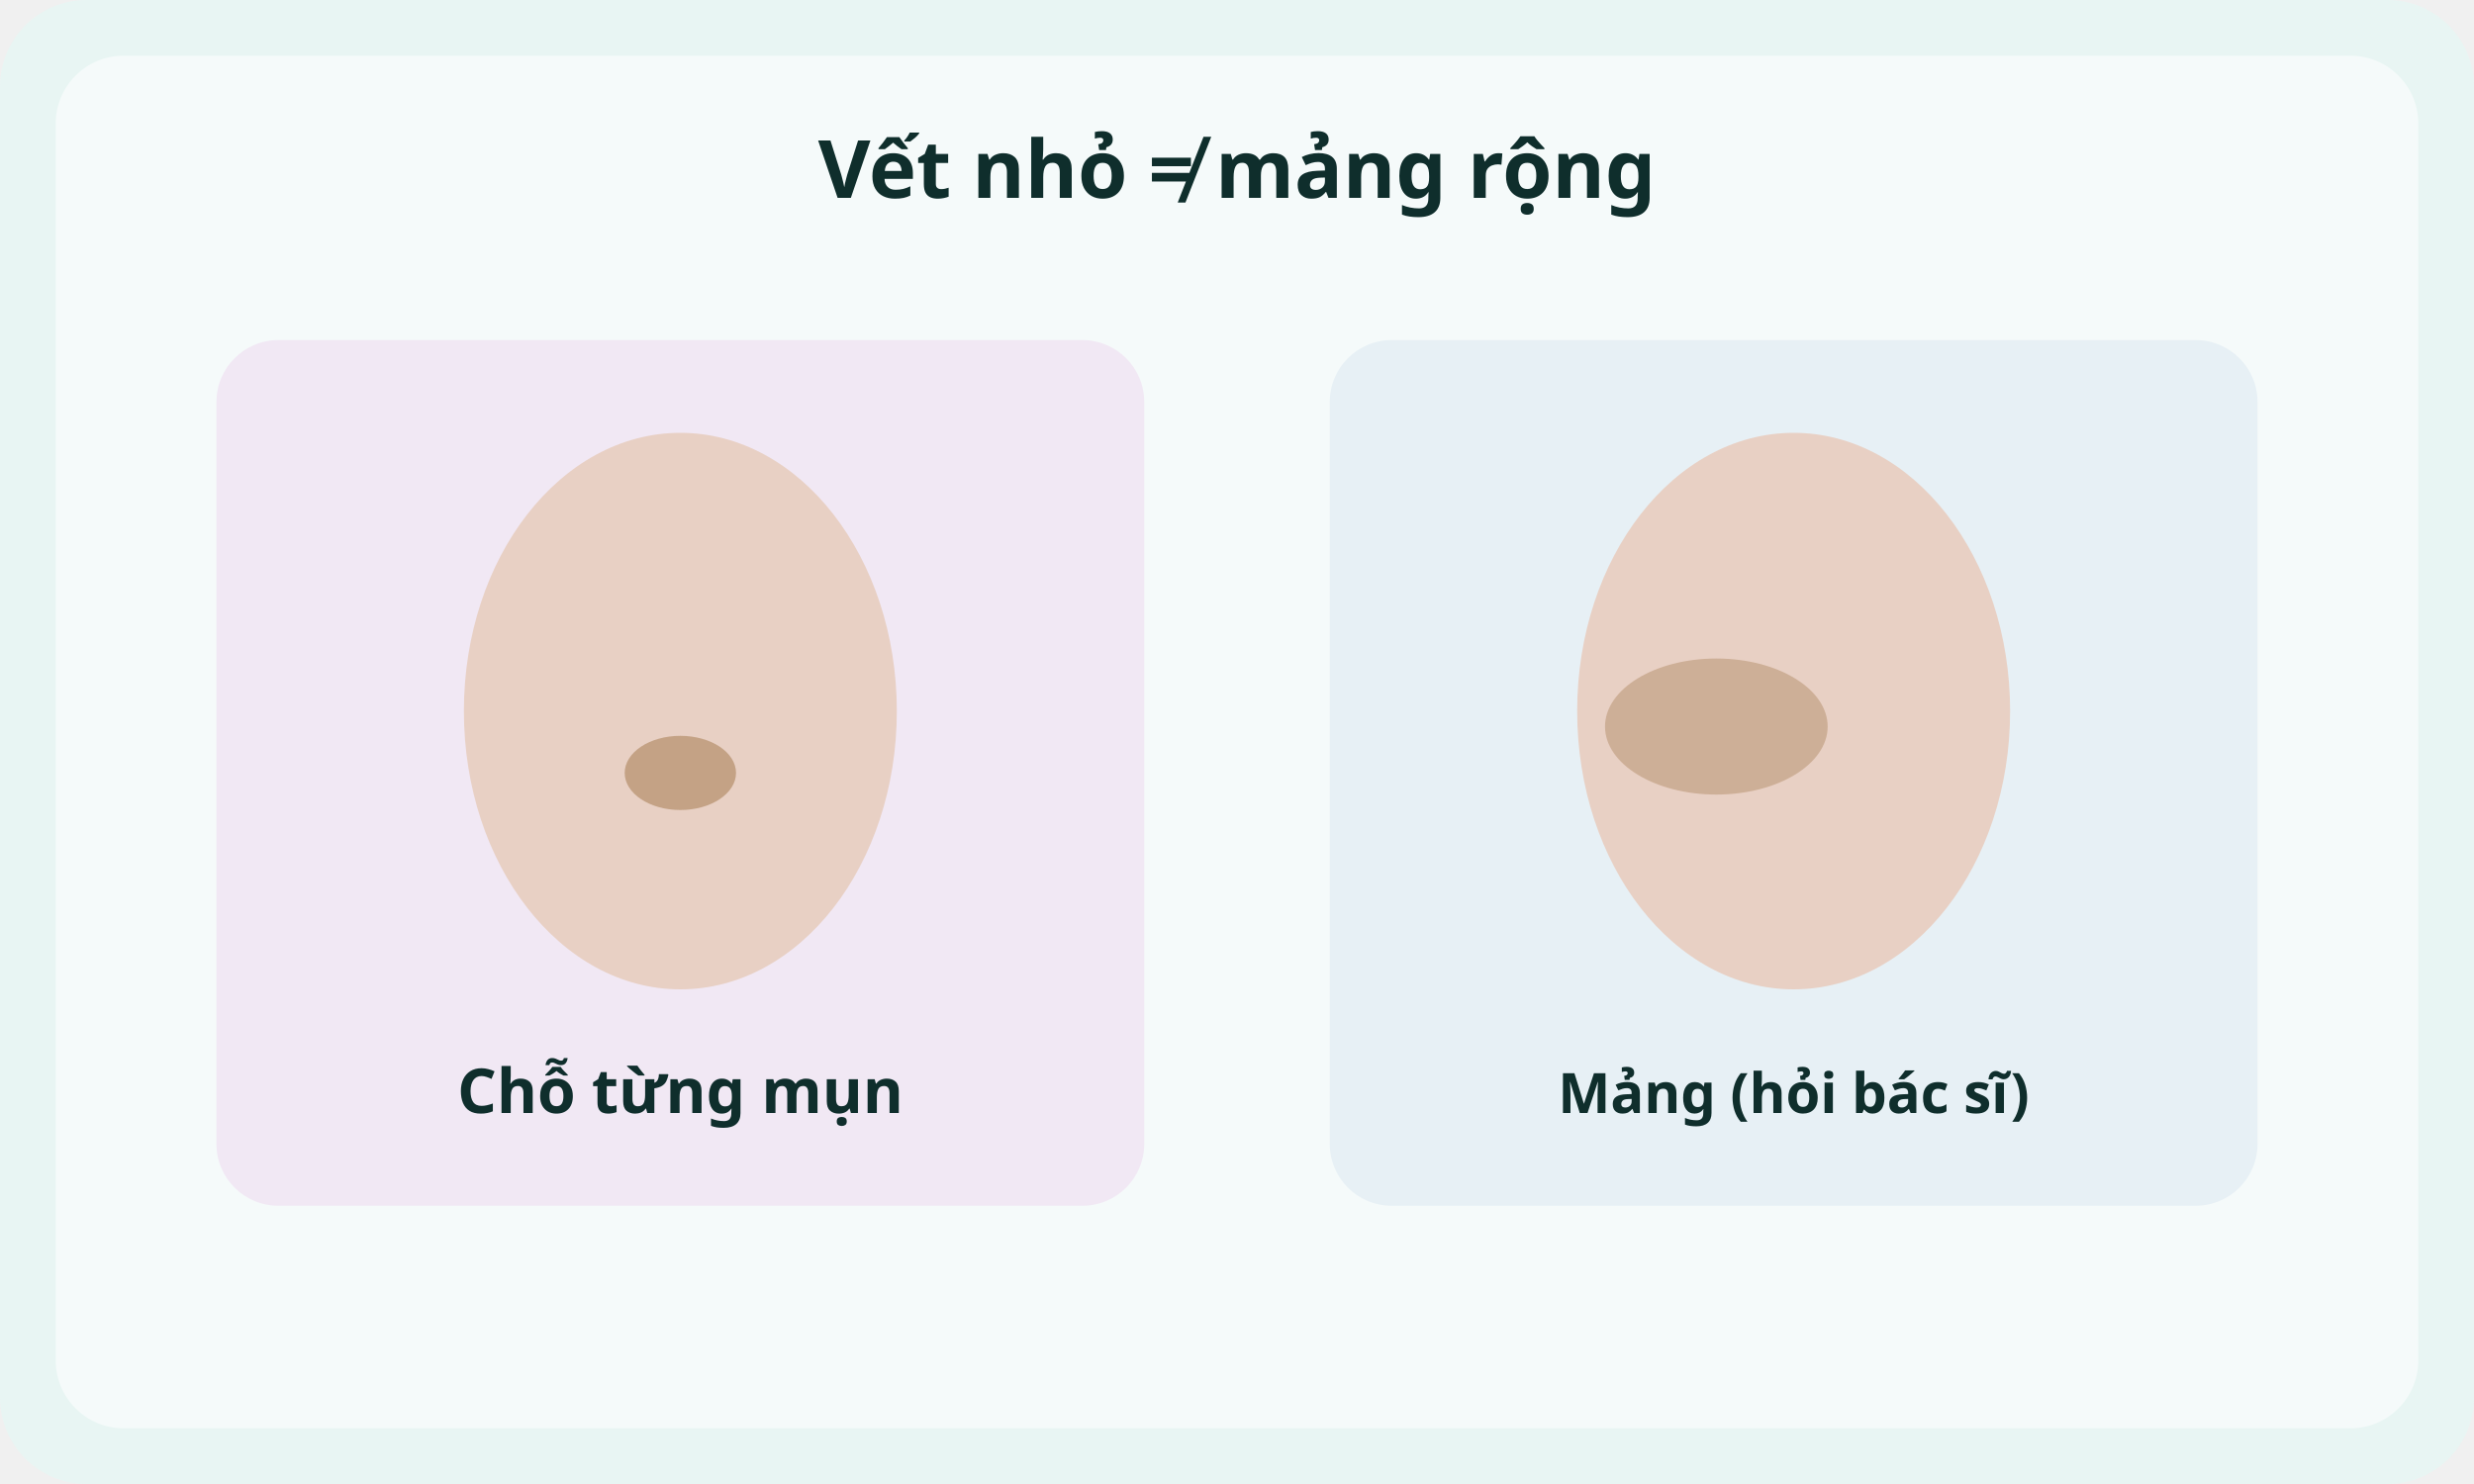
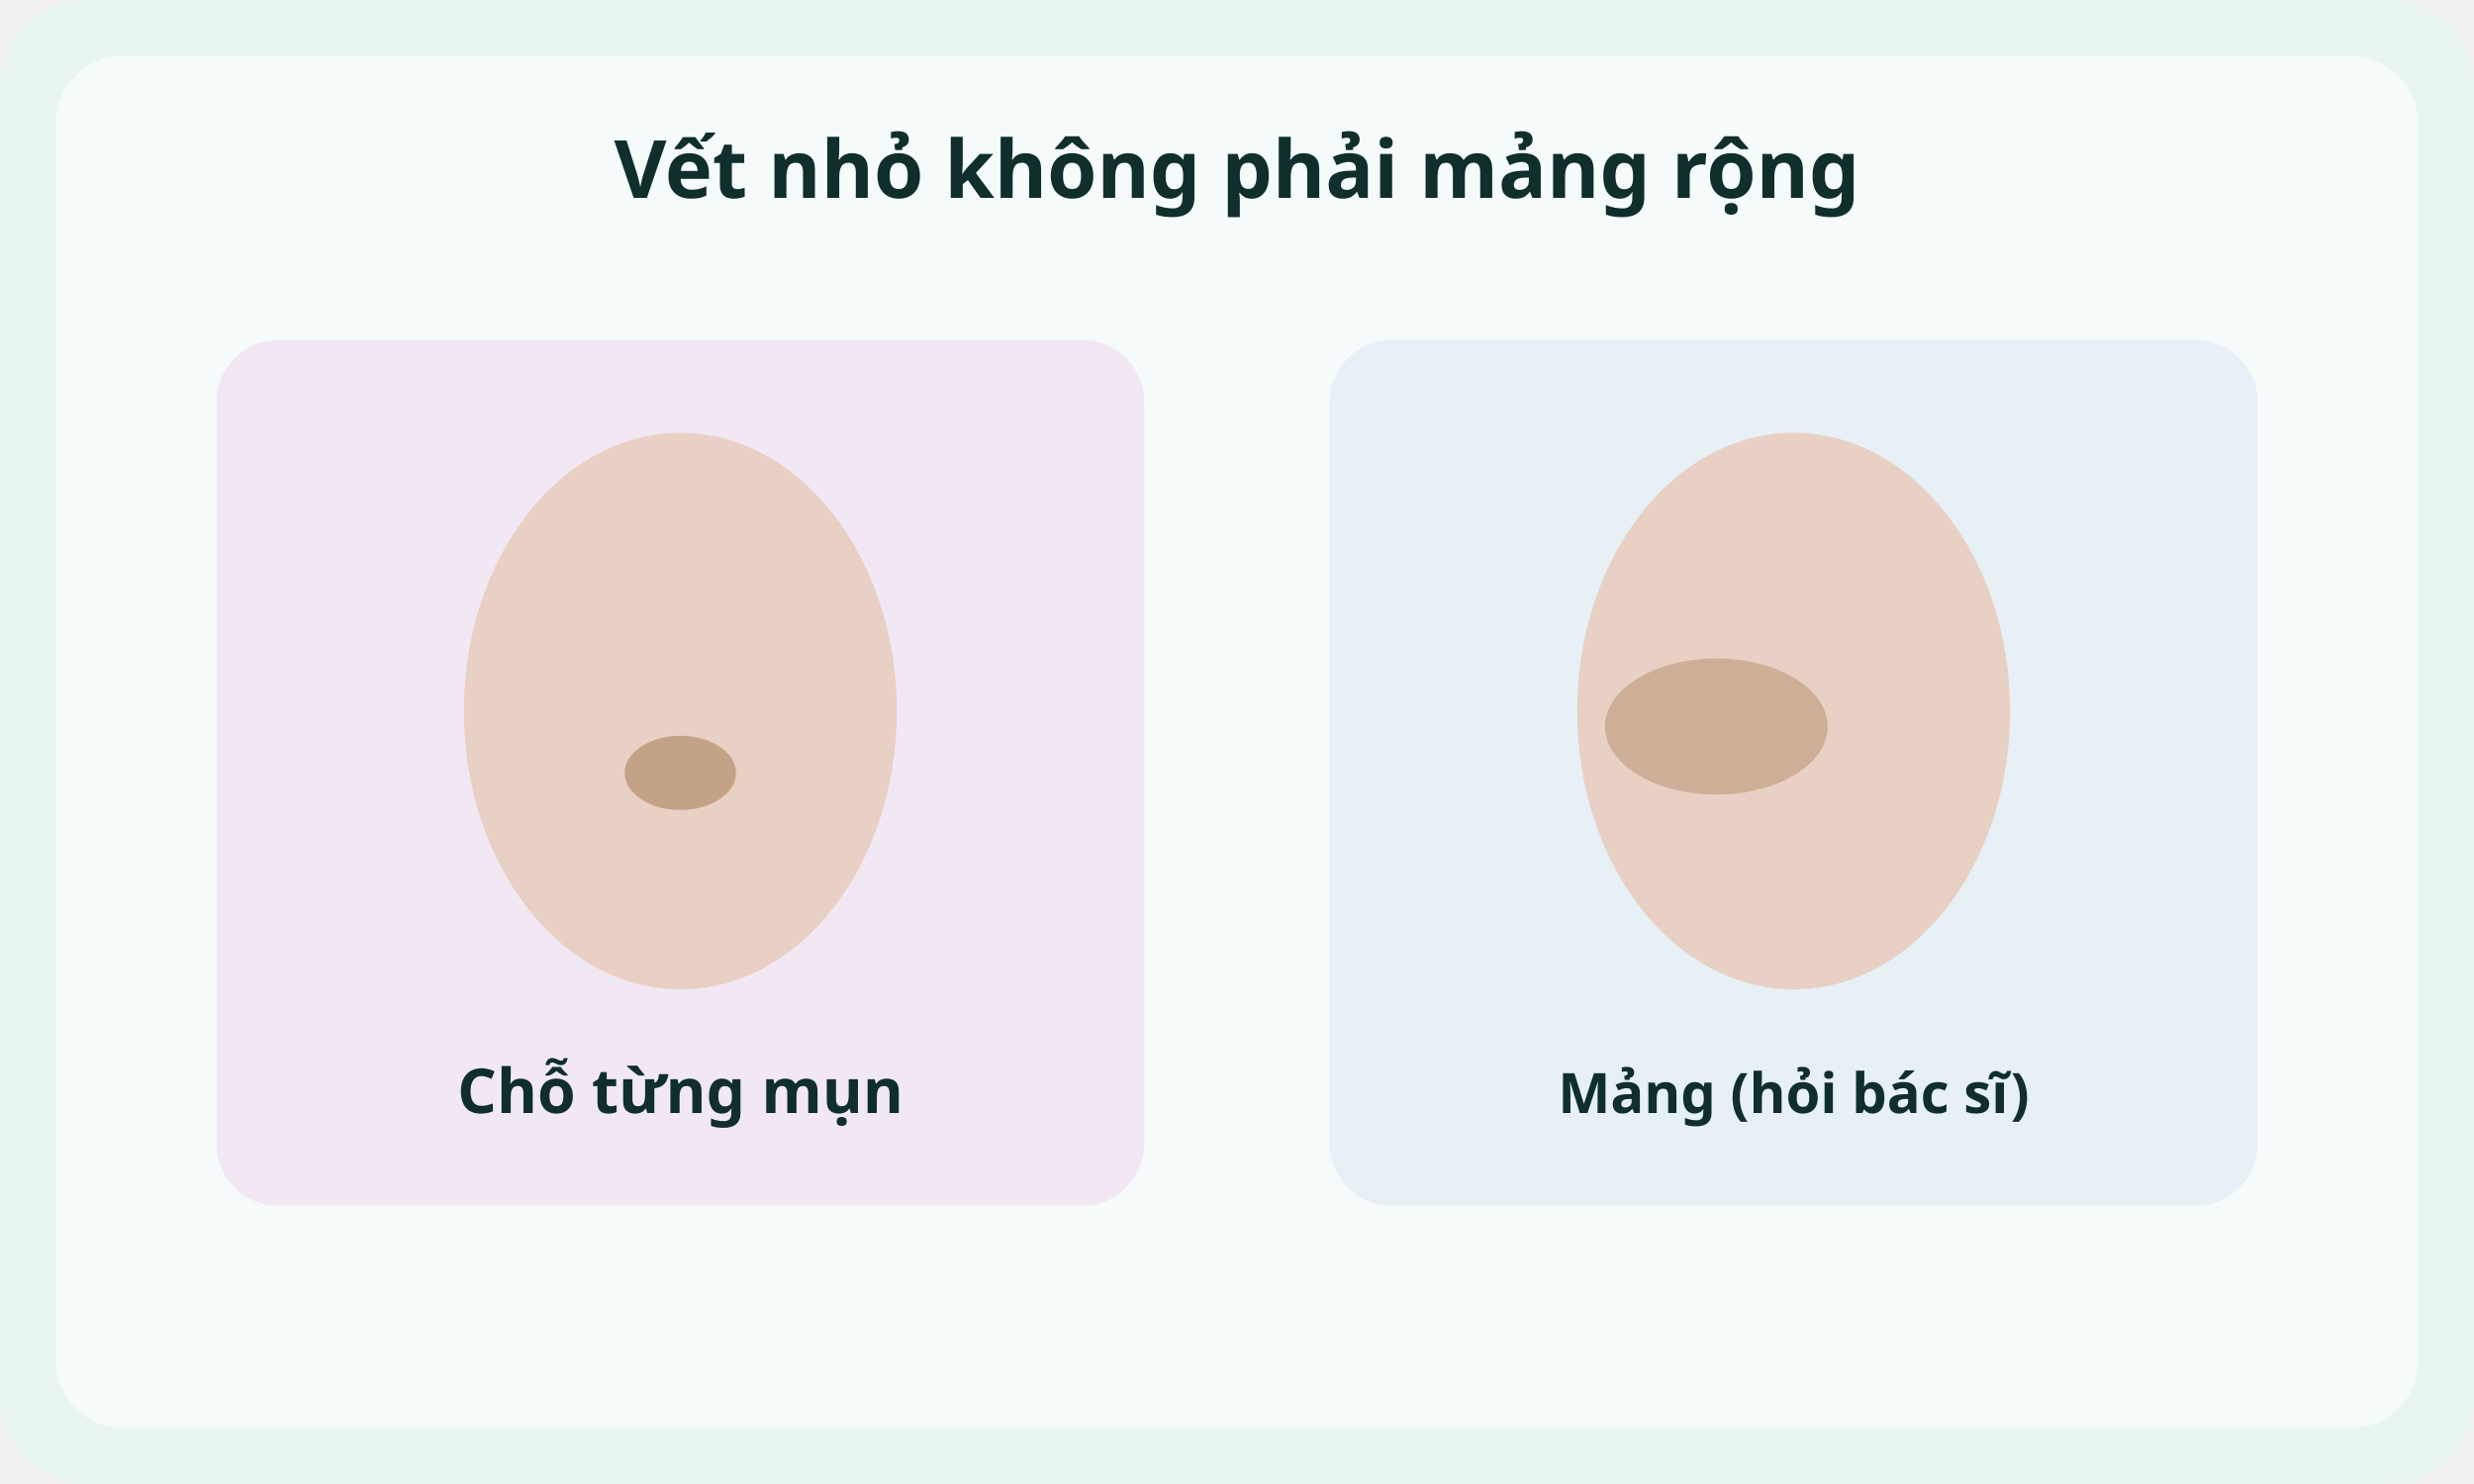
<svg xmlns="http://www.w3.org/2000/svg" viewBox="0 0 800 480" width="800" height="480" role="img">
  <rect width="800" height="480" rx="28" fill="#E8F5F3" />
  <rect x="18" y="18" width="764" height="444" rx="22" fill="#FFFFFF" opacity="0.55" />
-   <text x="400" y="64" text-anchor="middle" font-family="ui-sans-serif, system-ui, sans-serif" font-size="26" font-weight="700" fill="#0F2E2C">Vết nhỏ ≠ mảng rộng</text>
+   <text x="400" y="64" text-anchor="middle" font-family="ui-sans-serif, system-ui, sans-serif" font-size="26" font-weight="700" fill="#0F2E2C">Vết nhỏ không phải mảng rộng</text>
  <rect x="70" y="110" width="300" height="280" rx="20" fill="#F1E8F4" />
  <ellipse cx="220" cy="230" rx="70" ry="90" fill="#E8D0C4" />
  <ellipse cx="220" cy="250" rx="18" ry="12" fill="#A67C52" opacity="0.55" />
  <text x="220" y="360" text-anchor="middle" font-family="ui-sans-serif, system-ui, sans-serif" font-size="20" font-weight="700" fill="#0F2E2C">Chỗ từng mụn</text>
  <rect x="430" y="110" width="300" height="280" rx="20" fill="#E7F0F5" />
  <ellipse cx="580" cy="230" rx="70" ry="90" fill="#E8D0C4" />
  <ellipse cx="555" cy="235" rx="36" ry="22" fill="#A67C52" opacity="0.4" />
  <text x="580" y="360" text-anchor="middle" font-family="ui-sans-serif, system-ui, sans-serif" font-size="18" font-weight="700" fill="#0F2E2C">Mảng (hỏi bác sĩ)</text>
</svg>
